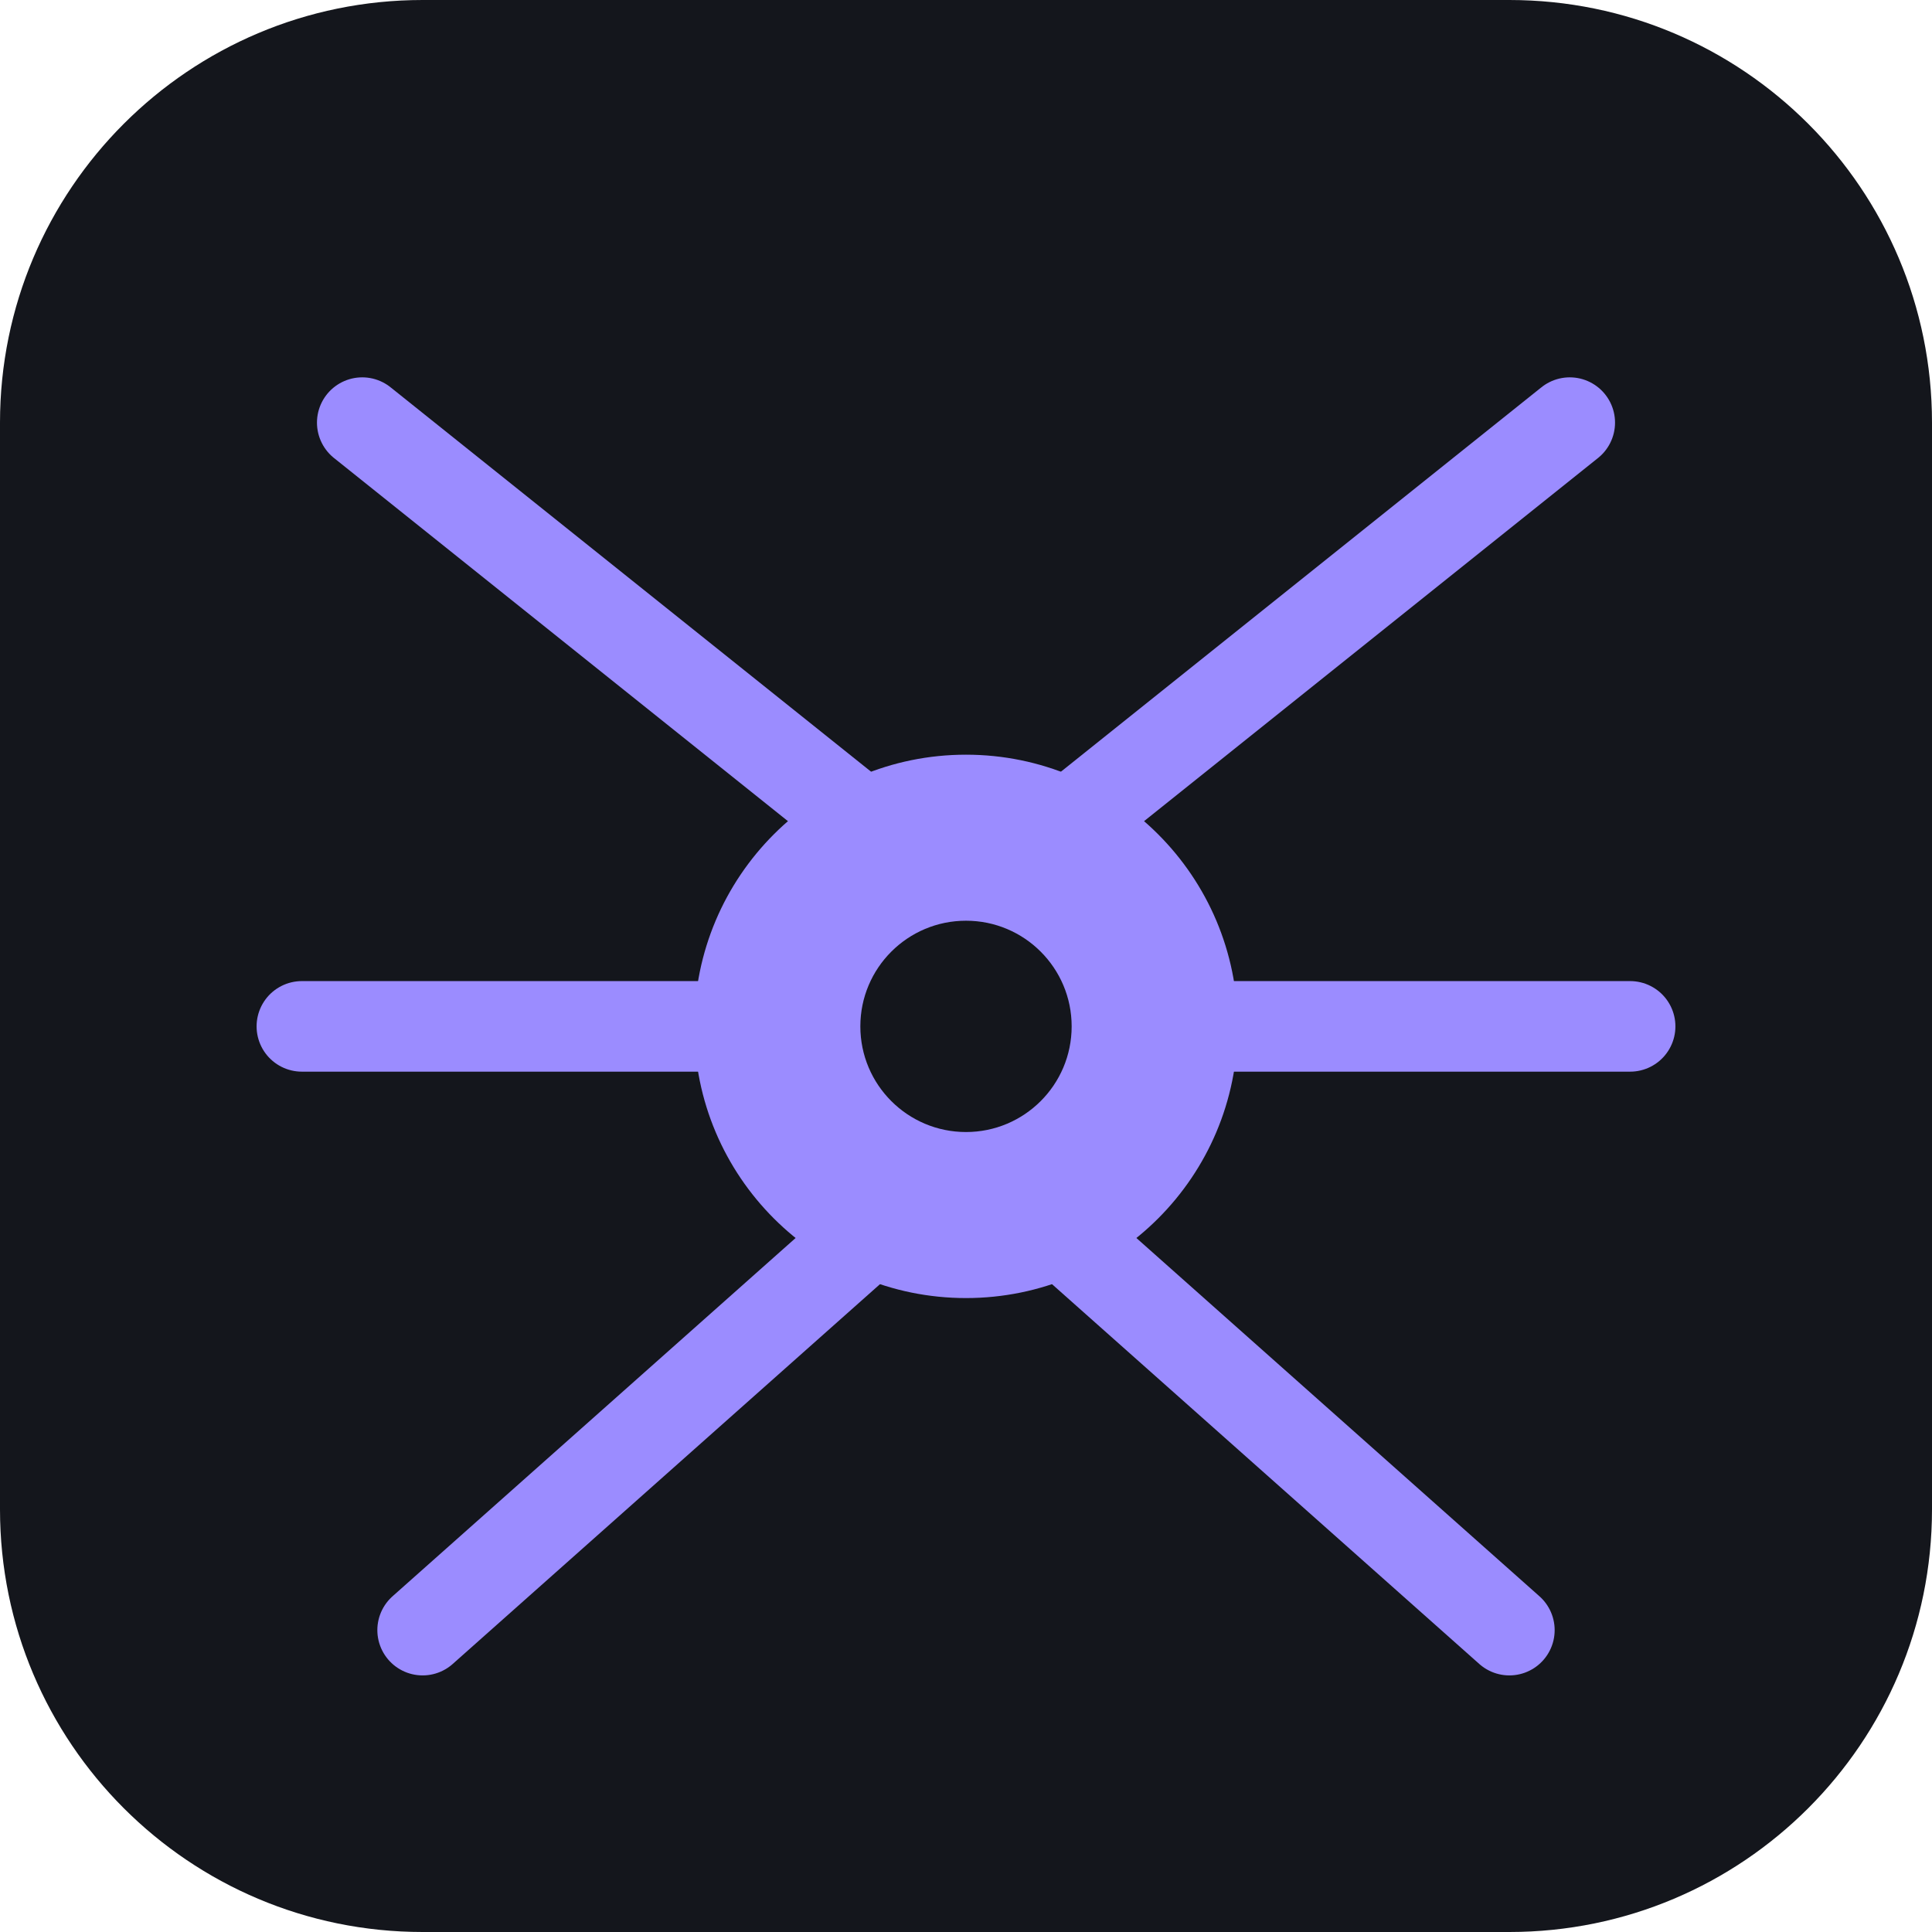
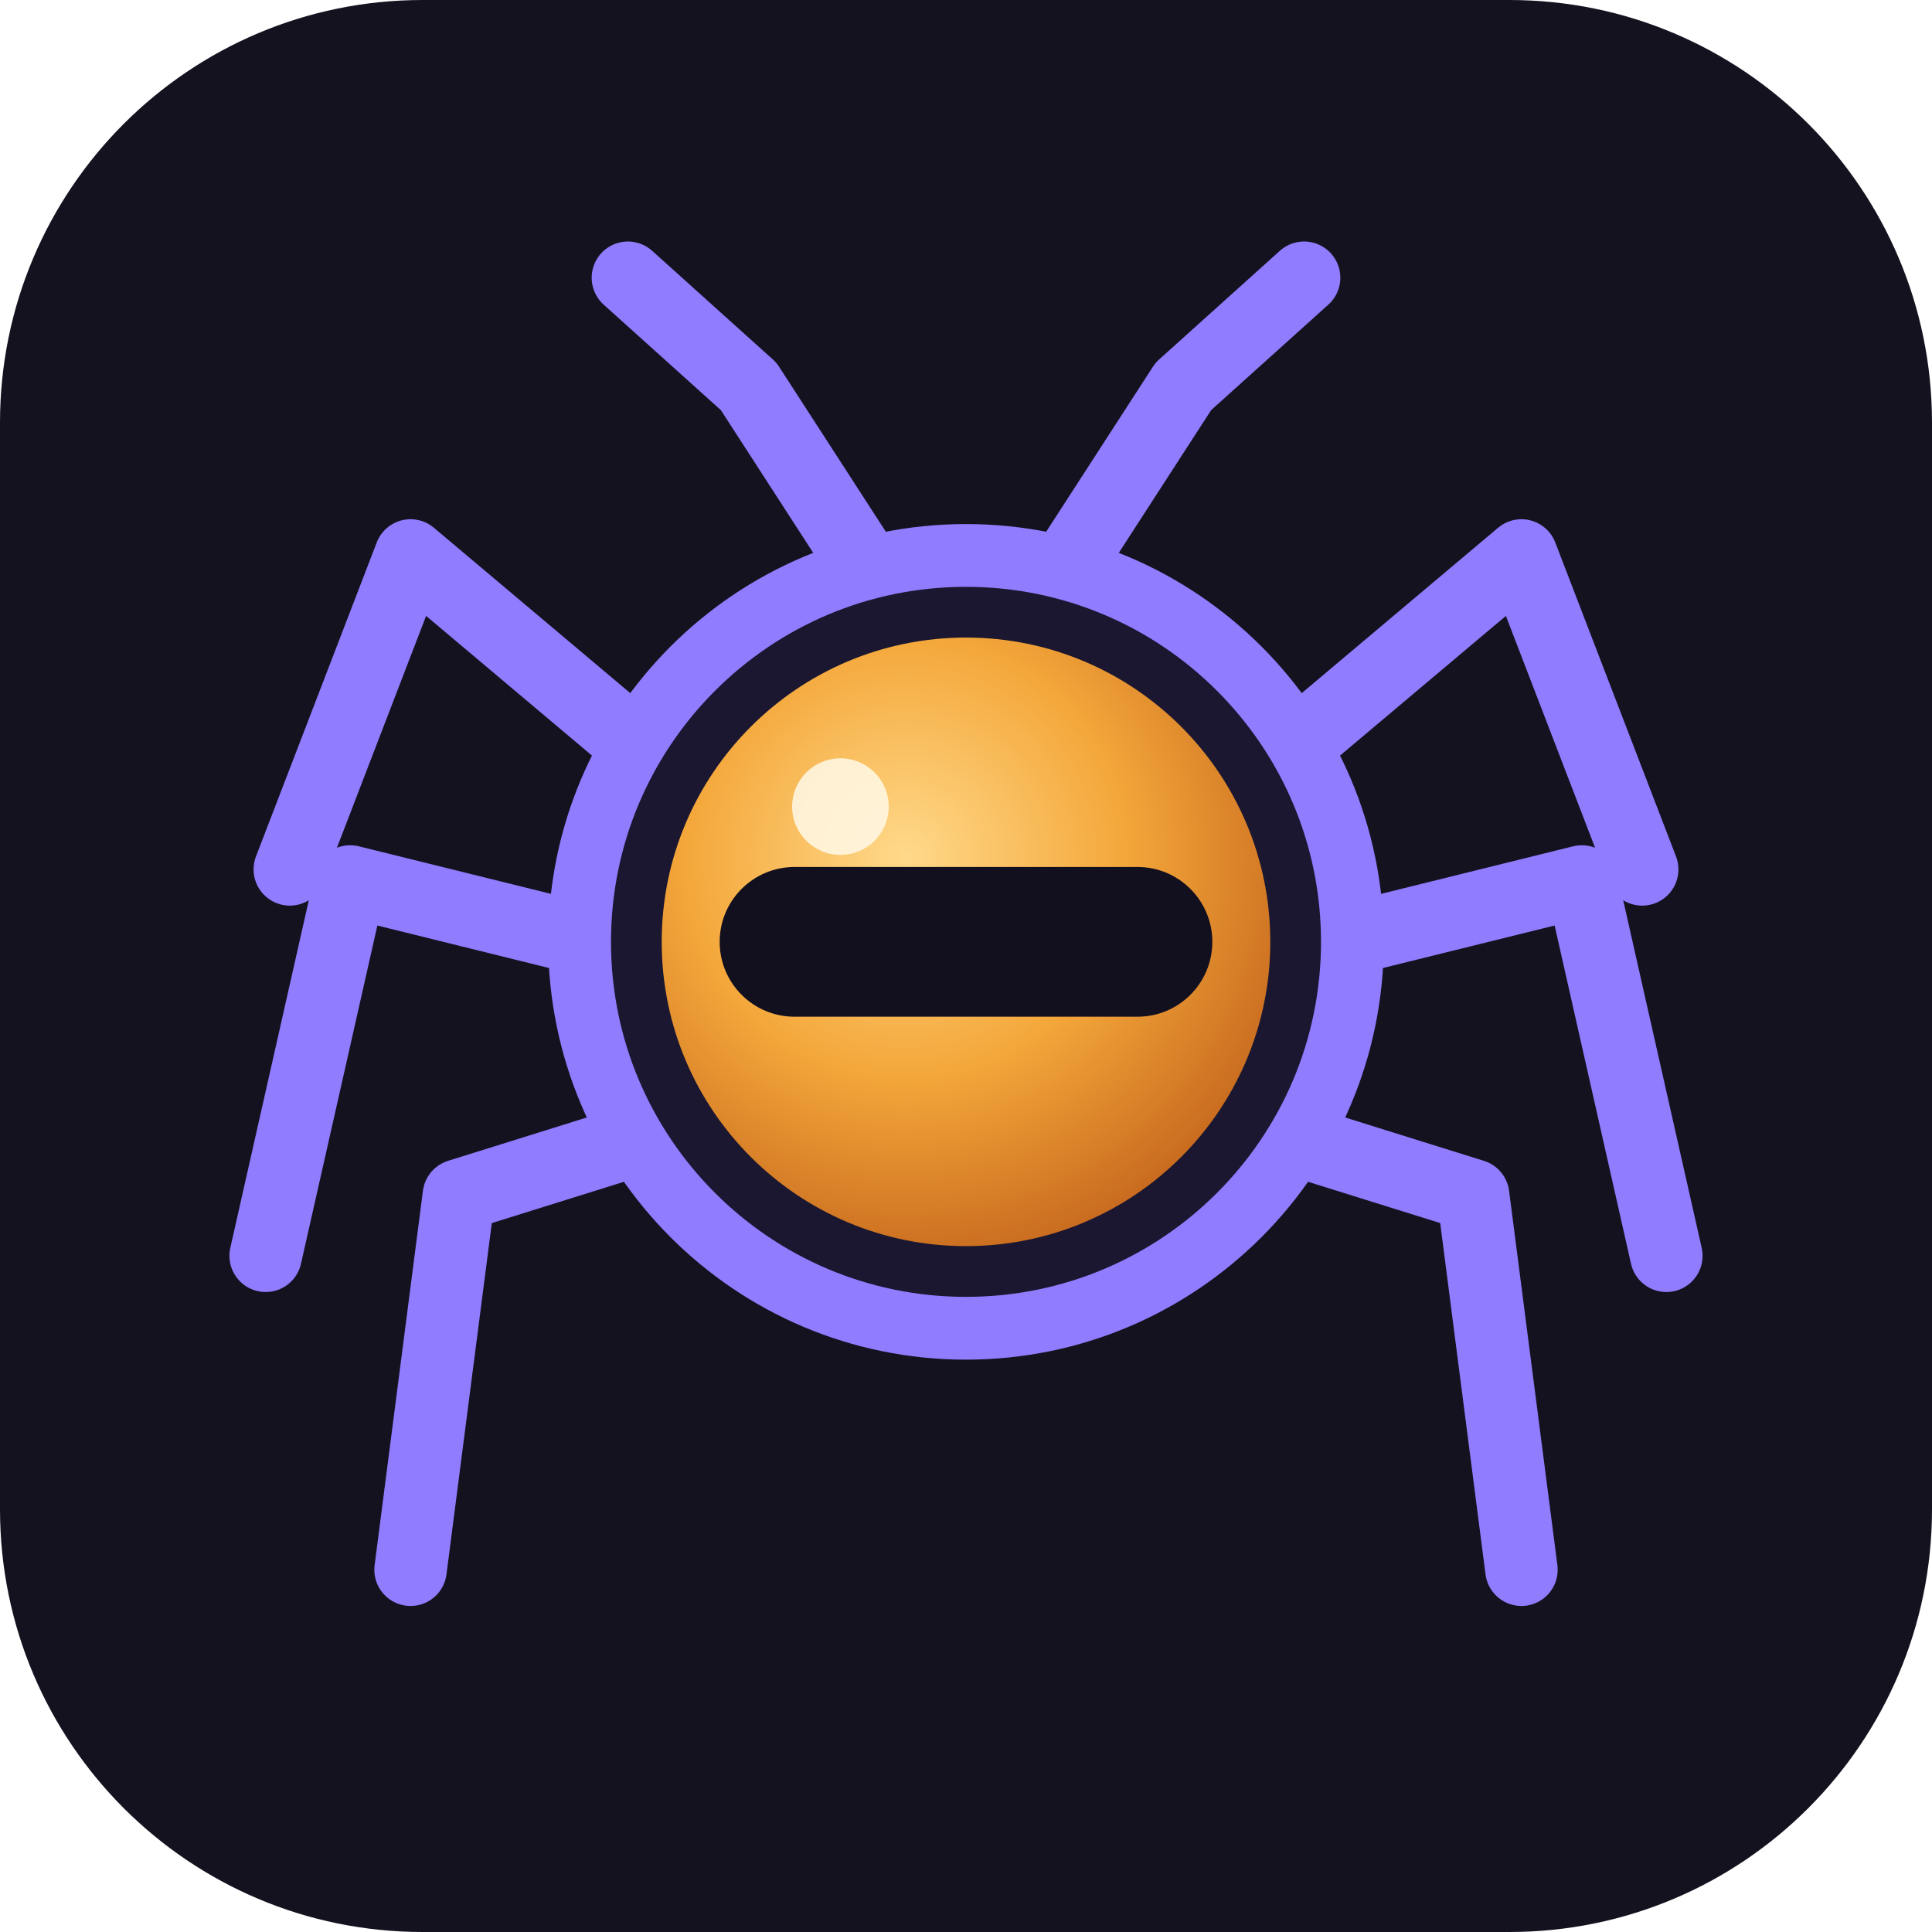
<svg xmlns="http://www.w3.org/2000/svg" viewBox="0 0 64 64">
-   <rect width="64" height="64" rx="14" fill="#14161c" />
-   <g stroke="#9b8cff" stroke-width="3" stroke-linecap="round" fill="none">
-     <path d="M32 30 L12 14 M32 30 L52 14 M32 34 L10 34 M32 34 L54 34 M32 38 L14 54 M32 38 L50 54" />
+   <rect width="64" height="64" rx="14" fill="#14121F" />
+   <g transform="translate(6.4 6.4) scale(0.8)">
+     <defs>
+       <radialGradient id="oraknid-iris" cx="0.4" cy="0.36" r="0.72">
+         <stop offset="0" stop-color="#FFD98A" />
+         <stop offset="0.5" stop-color="#F4A73A" />
+         <stop offset="1" stop-color="#C2621B" />
+       </radialGradient>
+     </defs>
+     <g fill="none" stroke="#8F7CFF" stroke-width="3" stroke-linecap="round" stroke-linejoin="round">
+       <path d="M28.5 16.5 L23 8 L18 3.5" />
+       <path d="M35.5 16.5 L41 8 L46 3.5" />
+       <path d="M18.5 23 L9 15 L4 28" />
+       <path d="M16.6 31 L6.5 28.5 L3 44" />
+       <path d="M19 39 L11 41.5 L9 57" />
+       <path d="M45.5 23 L55 15 L60 28" />
+       <path d="M47.4 31 L57.5 28.5 L61 44" />
+       <path d="M45 39 L53 41.5 L55 57" />
+     </g>
+     <circle cx="32" cy="31" r="16" fill="#1B1730" stroke="#8F7CFF" stroke-width="2.6" />
+     <circle cx="32" cy="31" r="12.6" fill="url(#oraknid-iris)" />
+     <rect x="21.8" y="27.9" width="20.4" height="6.2" rx="3.1" fill="#120F1F" />
+     <circle cx="26.8" cy="25.4" r="2" fill="#FFF6E0" opacity="0.9" />
  </g>
-   <circle cx="32" cy="34" r="9" fill="#9b8cff" />
-   <circle cx="32" cy="34" r="3.5" fill="#14161c" />
</svg>
